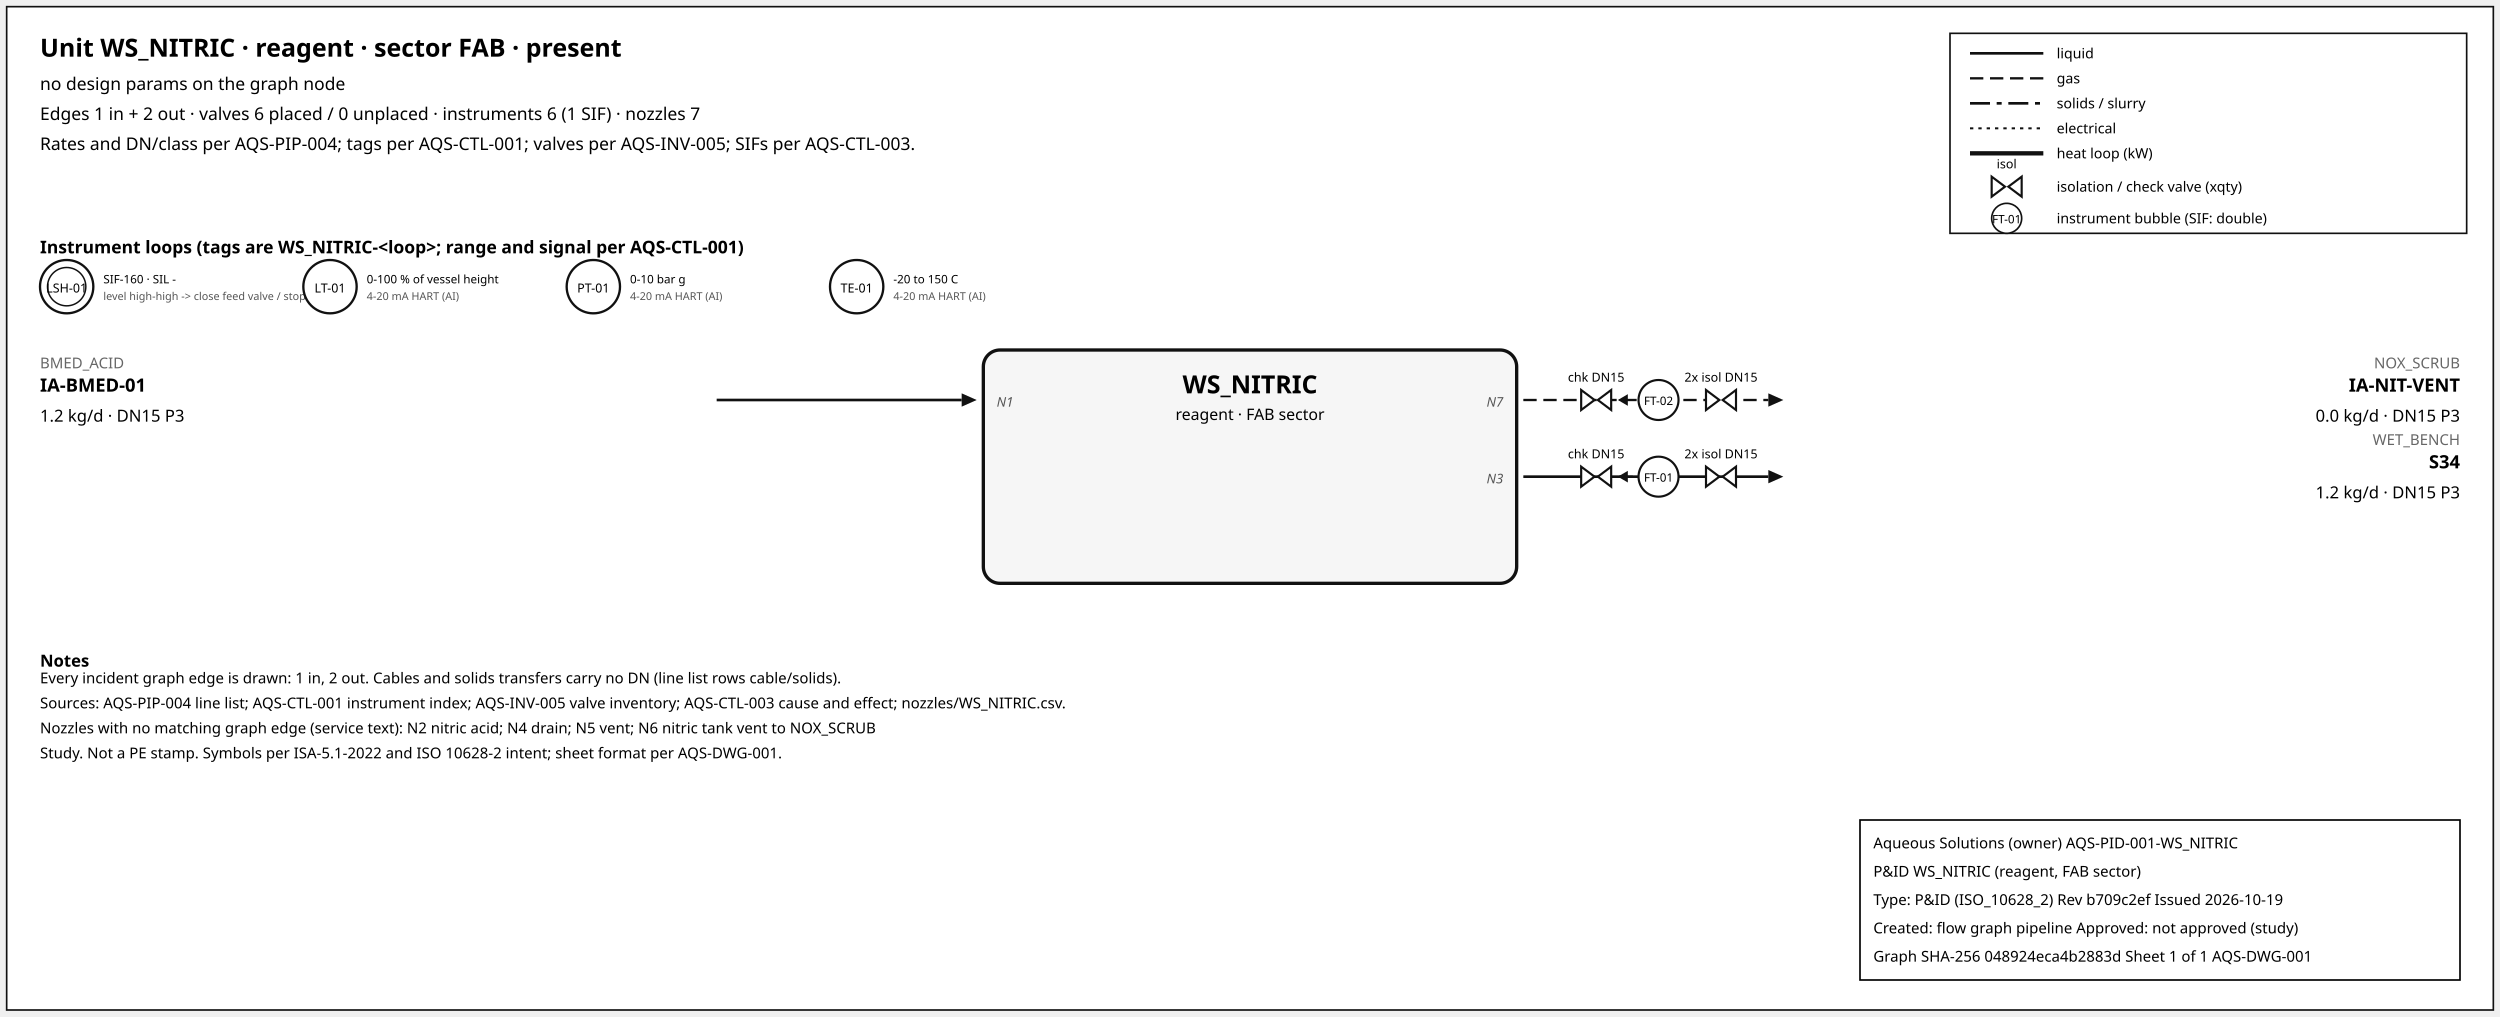
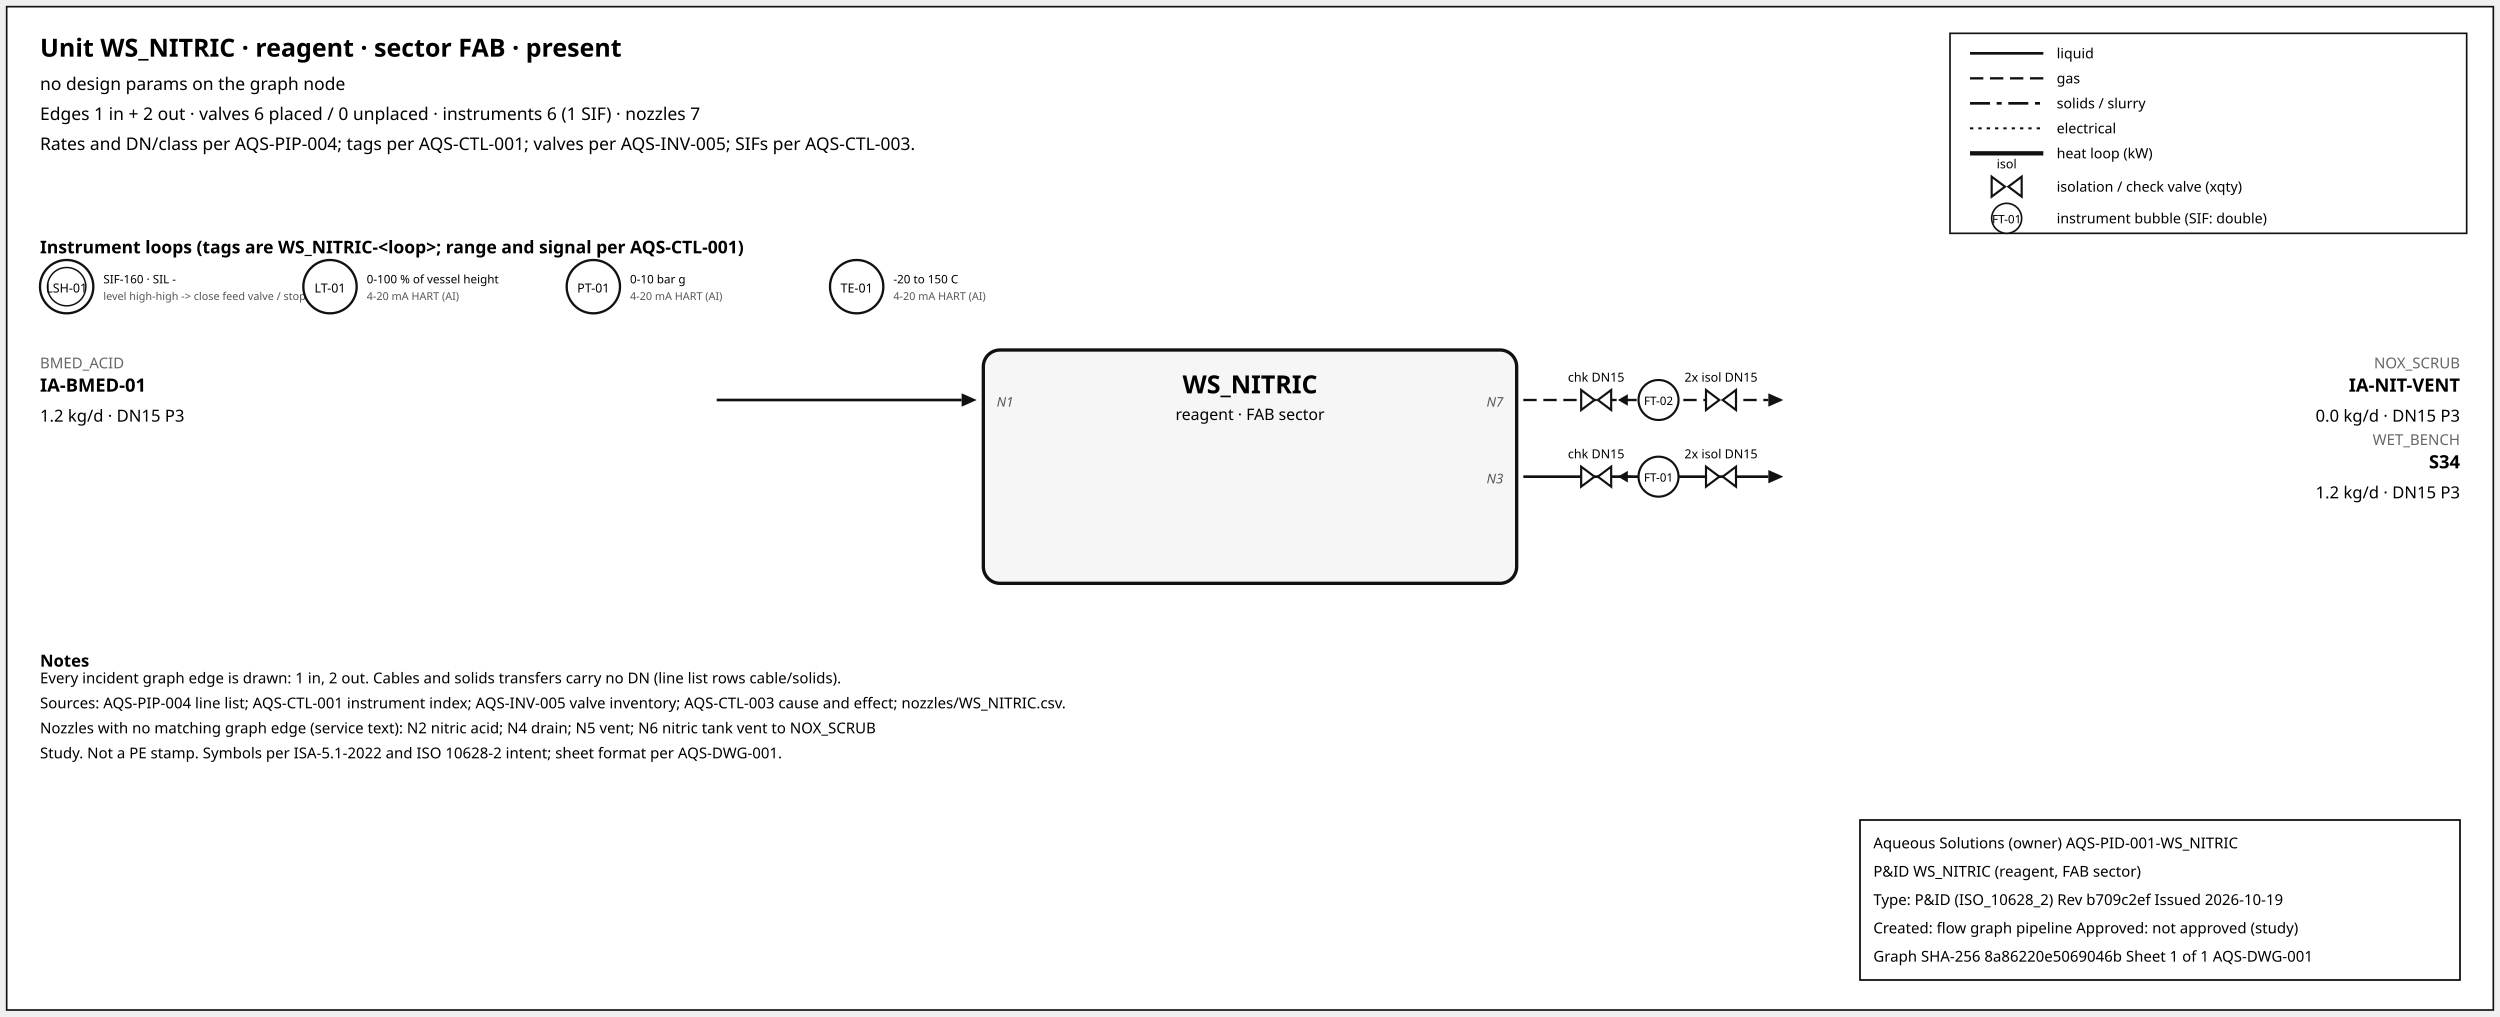
<svg xmlns="http://www.w3.org/2000/svg" width="1500" height="610" font-family="sans-serif">
  <rect x="4" y="4" width="1492" height="602" fill="white" stroke="#111" />
  <text x="24" y="34" font-size="15" font-weight="600">Unit WS_NITRIC · reagent · sector FAB · present</text>
  <text x="24" y="54" font-size="10.5">no design params on the graph node</text>
  <text x="24" y="72" font-size="10.5">Edges 1 in + 2 out · valves 6 placed / 0 unplaced · instruments 6 (1 SIF) · nozzles 7</text>
  <text x="24" y="90" font-size="10.5">Rates and DN/class per AQS-PIP-004; tags per AQS-CTL-001; valves per AQS-INV-005; SIFs per AQS-CTL-003.</text>
  <rect x="1170" y="20" width="310" height="120" fill="white" stroke="#111" />
  <line x1="1182" y1="32" x2="1226" y2="32" stroke="#111" stroke-width="1.6" />
  <text x="1234" y="35" font-size="8.5">liquid</text>
  <line x1="1182" y1="47" x2="1226" y2="47" stroke="#111" stroke-width="1.4" stroke-dasharray="8,4" />
  <text x="1234" y="50" font-size="8.5">gas</text>
  <line x1="1182" y1="62" x2="1226" y2="62" stroke="#111" stroke-width="1.6" stroke-dasharray="12,4,3,4" />
  <text x="1234" y="65" font-size="8.5">solids / slurry</text>
  <line x1="1182" y1="77" x2="1226" y2="77" stroke="#111" stroke-width="1.2" stroke-dasharray="2,3" />
  <text x="1234" y="80" font-size="8.5">electrical</text>
  <line x1="1182" y1="92" x2="1226" y2="92" stroke="#111" stroke-width="2.6" />
  <text x="1234" y="95" font-size="8.5">heat loop (kW)</text>
  <path d="M 1195.0,106 L 1203.0,112 L 1195.0,118 Z M 1213.0,106 L 1205.0,112 L 1213.0,118 Z" fill="white" stroke="#111" stroke-width="1.3" />
  <text x="1204.0" y="101.0" font-size="7.5" text-anchor="middle">isol</text>
  <text x="1234" y="115" font-size="8.5">isolation / check valve (xqty)</text>
  <circle cx="1204" cy="131" r="9" fill="white" stroke="#111" />
  <text x="1204" y="134" font-size="7" text-anchor="middle">FT-01</text>
  <text x="1234" y="134" font-size="8.5">instrument bubble (SIF: double)</text>
  <text x="24" y="152" font-size="10.5" font-weight="600">Instrument loops (tags are WS_NITRIC-&lt;loop&gt;; range and signal per AQS-CTL-001)</text>
  <circle cx="40" cy="172" r="16" fill="white" stroke="#111" stroke-width="1.4" />
  <circle cx="40" cy="172" r="11.5" fill="none" stroke="#111" stroke-width="0.9" />
  <text x="40" y="175.5" font-size="7.5" text-anchor="middle">LSH-01</text>
  <text x="62" y="170" font-size="7">SIF-160 · SIL -</text>
  <text x="62" y="180" font-size="6.5" fill="#555">level high-high -&gt; close feed valve / stop f</text>
  <circle cx="198" cy="172" r="16" fill="white" stroke="#111" stroke-width="1.4" />
  <text x="198" y="175.5" font-size="7.5" text-anchor="middle">LT-01</text>
  <text x="220" y="170" font-size="7">0-100 % of vessel height</text>
  <text x="220" y="180" font-size="6.5" fill="#555">4-20 mA HART (AI)</text>
  <circle cx="356" cy="172" r="16" fill="white" stroke="#111" stroke-width="1.4" />
  <text x="356" y="175.5" font-size="7.5" text-anchor="middle">PT-01</text>
  <text x="378" y="170" font-size="7">0-10 bar g</text>
  <text x="378" y="180" font-size="6.5" fill="#555">4-20 mA HART (AI)</text>
  <circle cx="514" cy="172" r="16" fill="white" stroke="#111" stroke-width="1.4" />
  <text x="514" y="175.5" font-size="7.5" text-anchor="middle">TE-01</text>
  <text x="536" y="170" font-size="7">-20 to 150 C</text>
  <text x="536" y="180" font-size="6.5" fill="#555">4-20 mA HART (AI)</text>
  <rect x="590" y="210" width="320" height="140" rx="10" fill="#f6f6f6" stroke="#111" stroke-width="2" />
  <text x="750.0" y="236" font-size="15" font-weight="700" text-anchor="middle">WS_NITRIC</text>
  <text x="750.0" y="252" font-size="9.5" text-anchor="middle">reagent · FAB sector</text>
  <line x1="430" y1="240" x2="577" y2="240" stroke="#111" stroke-width="1.6" class="edge-in" />
  <polygon points="586,240 577,236 577,244" fill="#111" />
  <text x="24" y="221" font-size="9" fill="#666" text-anchor="start">BMED_ACID</text>
  <text x="24" y="235" font-size="11" font-weight="600" text-anchor="start">IA-BMED-01</text>
  <text x="24" y="253" font-size="10" text-anchor="start">1.2 kg/d · DN15 P3</text>
  <text x="598" y="244" font-size="8" font-style="italic" fill="#555" text-anchor="start">N1</text>
  <line x1="914" y1="240" x2="1061" y2="240" stroke="#111" stroke-width="1.4" stroke-dasharray="8,4" class="edge-out" />
  <polygon points="1070,240 1061,236 1061,244" fill="#111" />
  <text x="1476" y="221" font-size="9" fill="#666" text-anchor="end">NOX_SCRUB</text>
  <text x="1476" y="235" font-size="11" font-weight="600" text-anchor="end">IA-NIT-VENT</text>
  <text x="1476" y="253" font-size="10" text-anchor="end">0.0 kg/d · DN15 P3</text>
  <text x="902" y="244" font-size="8" font-style="italic" fill="#555" text-anchor="end">N7</text>
  <line x1="979.7" y1="240" x2="971.7" y2="240" stroke="#111" stroke-width="1.2" />
  <polygon points="970.7,240 976.7,236.5 976.7,243.5" fill="#111" />
  <path d="M 948.7,234 L 956.7,240 L 948.7,246 Z M 966.7,234 L 958.7,240 L 966.7,246 Z" fill="white" stroke="#111" stroke-width="1.3" />
  <text x="957.7" y="229.0" font-size="7.5" text-anchor="middle">chk DN15</text>
  <path d="M 1023.6,234 L 1031.6,240 L 1023.6,246 Z M 1041.6,234 L 1033.6,240 L 1041.6,246 Z" fill="white" stroke="#111" stroke-width="1.3" />
  <text x="1032.6" y="229.0" font-size="7.5" text-anchor="middle">2x isol DN15</text>
  <circle cx="995.12" cy="240" r="12" fill="white" stroke="#111" stroke-width="1.3" />
  <text x="995.12" y="243" font-size="7" text-anchor="middle">FT-02</text>
  <line x1="914" y1="286" x2="1061" y2="286" stroke="#111" stroke-width="1.6" class="edge-out" />
  <polygon points="1070,286 1061,282 1061,290" fill="#111" />
  <text x="1476" y="267" font-size="9" fill="#666" text-anchor="end">WET_BENCH</text>
  <text x="1476" y="281" font-size="11" font-weight="600" text-anchor="end">S34</text>
  <text x="1476" y="299" font-size="10" text-anchor="end">1.2 kg/d · DN15 P3</text>
  <text x="902" y="290" font-size="8" font-style="italic" fill="#555" text-anchor="end">N3</text>
  <line x1="979.7" y1="286" x2="971.7" y2="286" stroke="#111" stroke-width="1.2" />
  <polygon points="970.7,286 976.7,282.5 976.7,289.5" fill="#111" />
  <path d="M 948.7,280 L 956.7,286 L 948.7,292 Z M 966.7,280 L 958.7,286 L 966.7,292 Z" fill="white" stroke="#111" stroke-width="1.3" />
  <text x="957.7" y="275.0" font-size="7.5" text-anchor="middle">chk DN15</text>
  <path d="M 1023.6,280 L 1031.6,286 L 1023.6,292 Z M 1041.6,280 L 1033.6,286 L 1041.6,292 Z" fill="white" stroke="#111" stroke-width="1.3" />
  <text x="1032.6" y="275.0" font-size="7.5" text-anchor="middle">2x isol DN15</text>
  <circle cx="995.12" cy="286" r="12" fill="white" stroke="#111" stroke-width="1.3" />
  <text x="995.12" y="289" font-size="7" text-anchor="middle">FT-01</text>
  <text x="24" y="400" font-size="10" font-weight="600">Notes</text>
  <text x="24" y="410" font-size="9">Every incident graph edge is drawn: 1 in, 2 out. Cables and solids transfers carry no DN (line list rows cable/solids).</text>
  <text x="24" y="425" font-size="9">Sources: AQS-PIP-004 line list; AQS-CTL-001 instrument index; AQS-INV-005 valve inventory; AQS-CTL-003 cause and effect; nozzles/WS_NITRIC.csv.</text>
  <text x="24" y="440" font-size="9">Nozzles with no matching graph edge (service text): N2 nitric acid; N4 drain; N5 vent; N6 nitric tank vent to NOX_SCRUB</text>
  <text x="24" y="455" font-size="9">Study. Not a PE stamp. Symbols per ISA-5.1-2022 and ISO 10628-2 intent; sheet format per AQS-DWG-001.</text>
  <g id="aqs-title-block">
    <rect x="1116" y="492" width="360" height="96" fill="white" stroke="black" stroke-width="1" />
    <text x="1124" y="509" font-size="9">Aqueous Solutions (owner)   AQS-PID-001-WS_NITRIC</text>
    <text x="1124" y="526" font-size="9">P&amp;ID WS_NITRIC (reagent, FAB sector)</text>
    <text x="1124" y="543" font-size="9">Type: P&amp;ID (ISO_10628_2)   Rev b709c2ef   Issued 2026-10-19</text>
    <text x="1124" y="560" font-size="9">Created: flow graph pipeline   Approved: not approved (study)</text>
-     <text x="1124" y="577" font-size="9">Graph SHA-256 048924eca4b2883d   Sheet 1 of 1   AQS-DWG-001</text>
+     <text x="1124" y="577" font-size="9">Graph SHA-256 8a86220e5069046b   Sheet 1 of 1   AQS-DWG-001</text>
  </g>
</svg>
